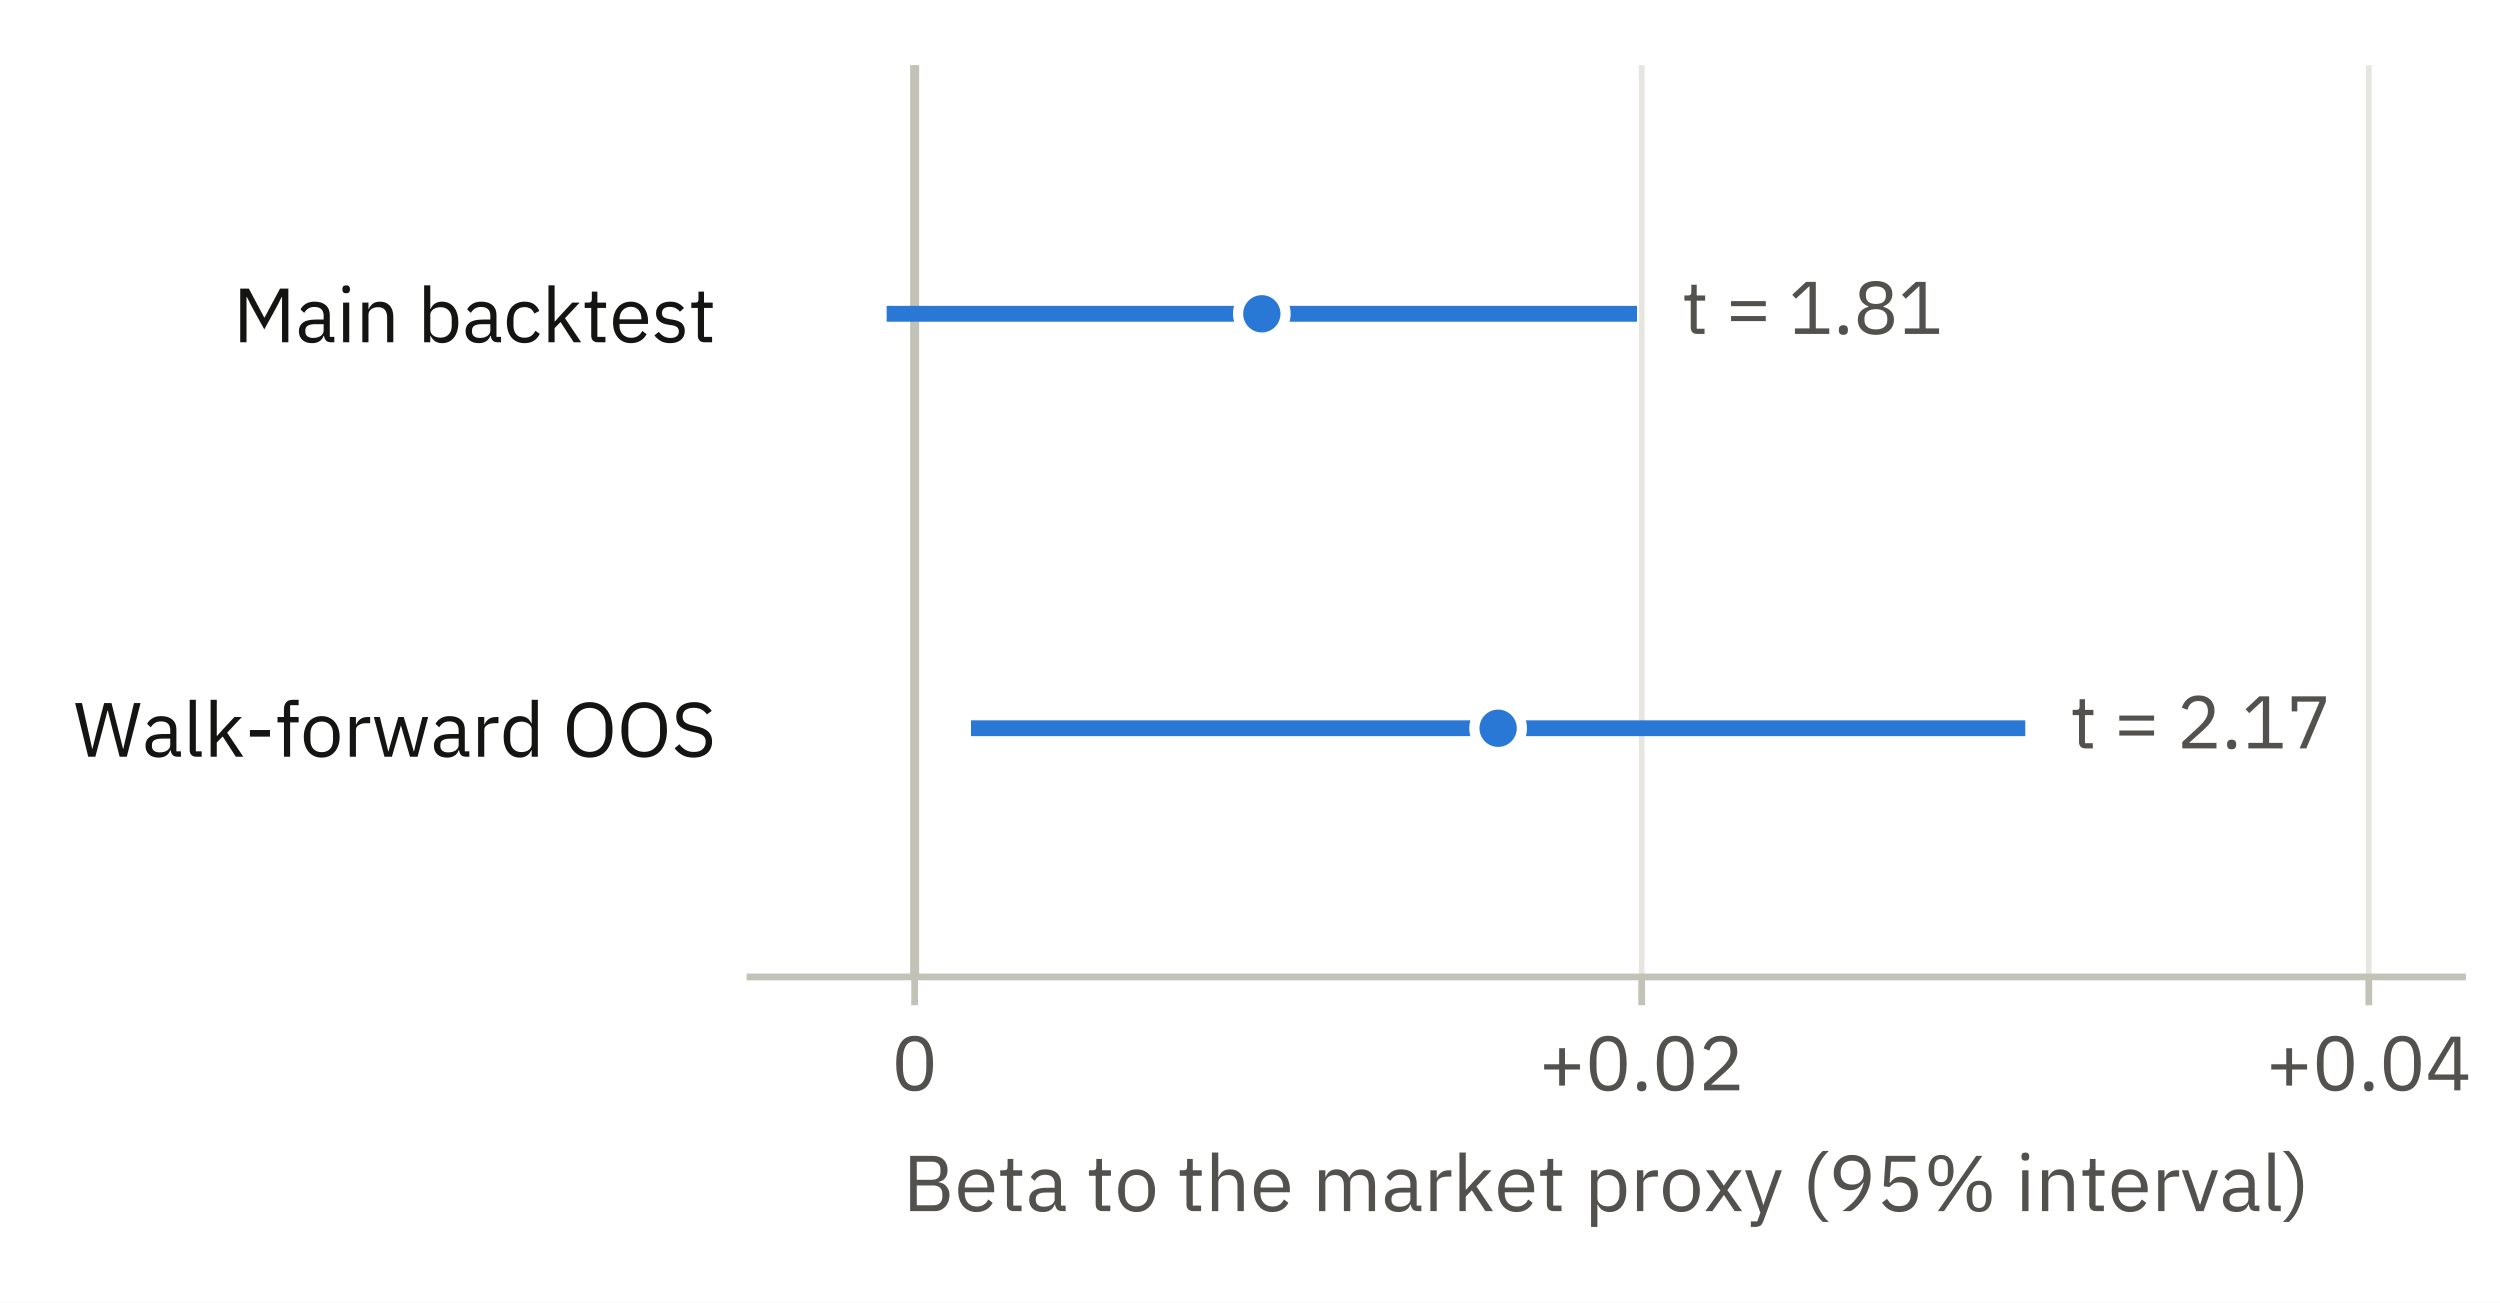
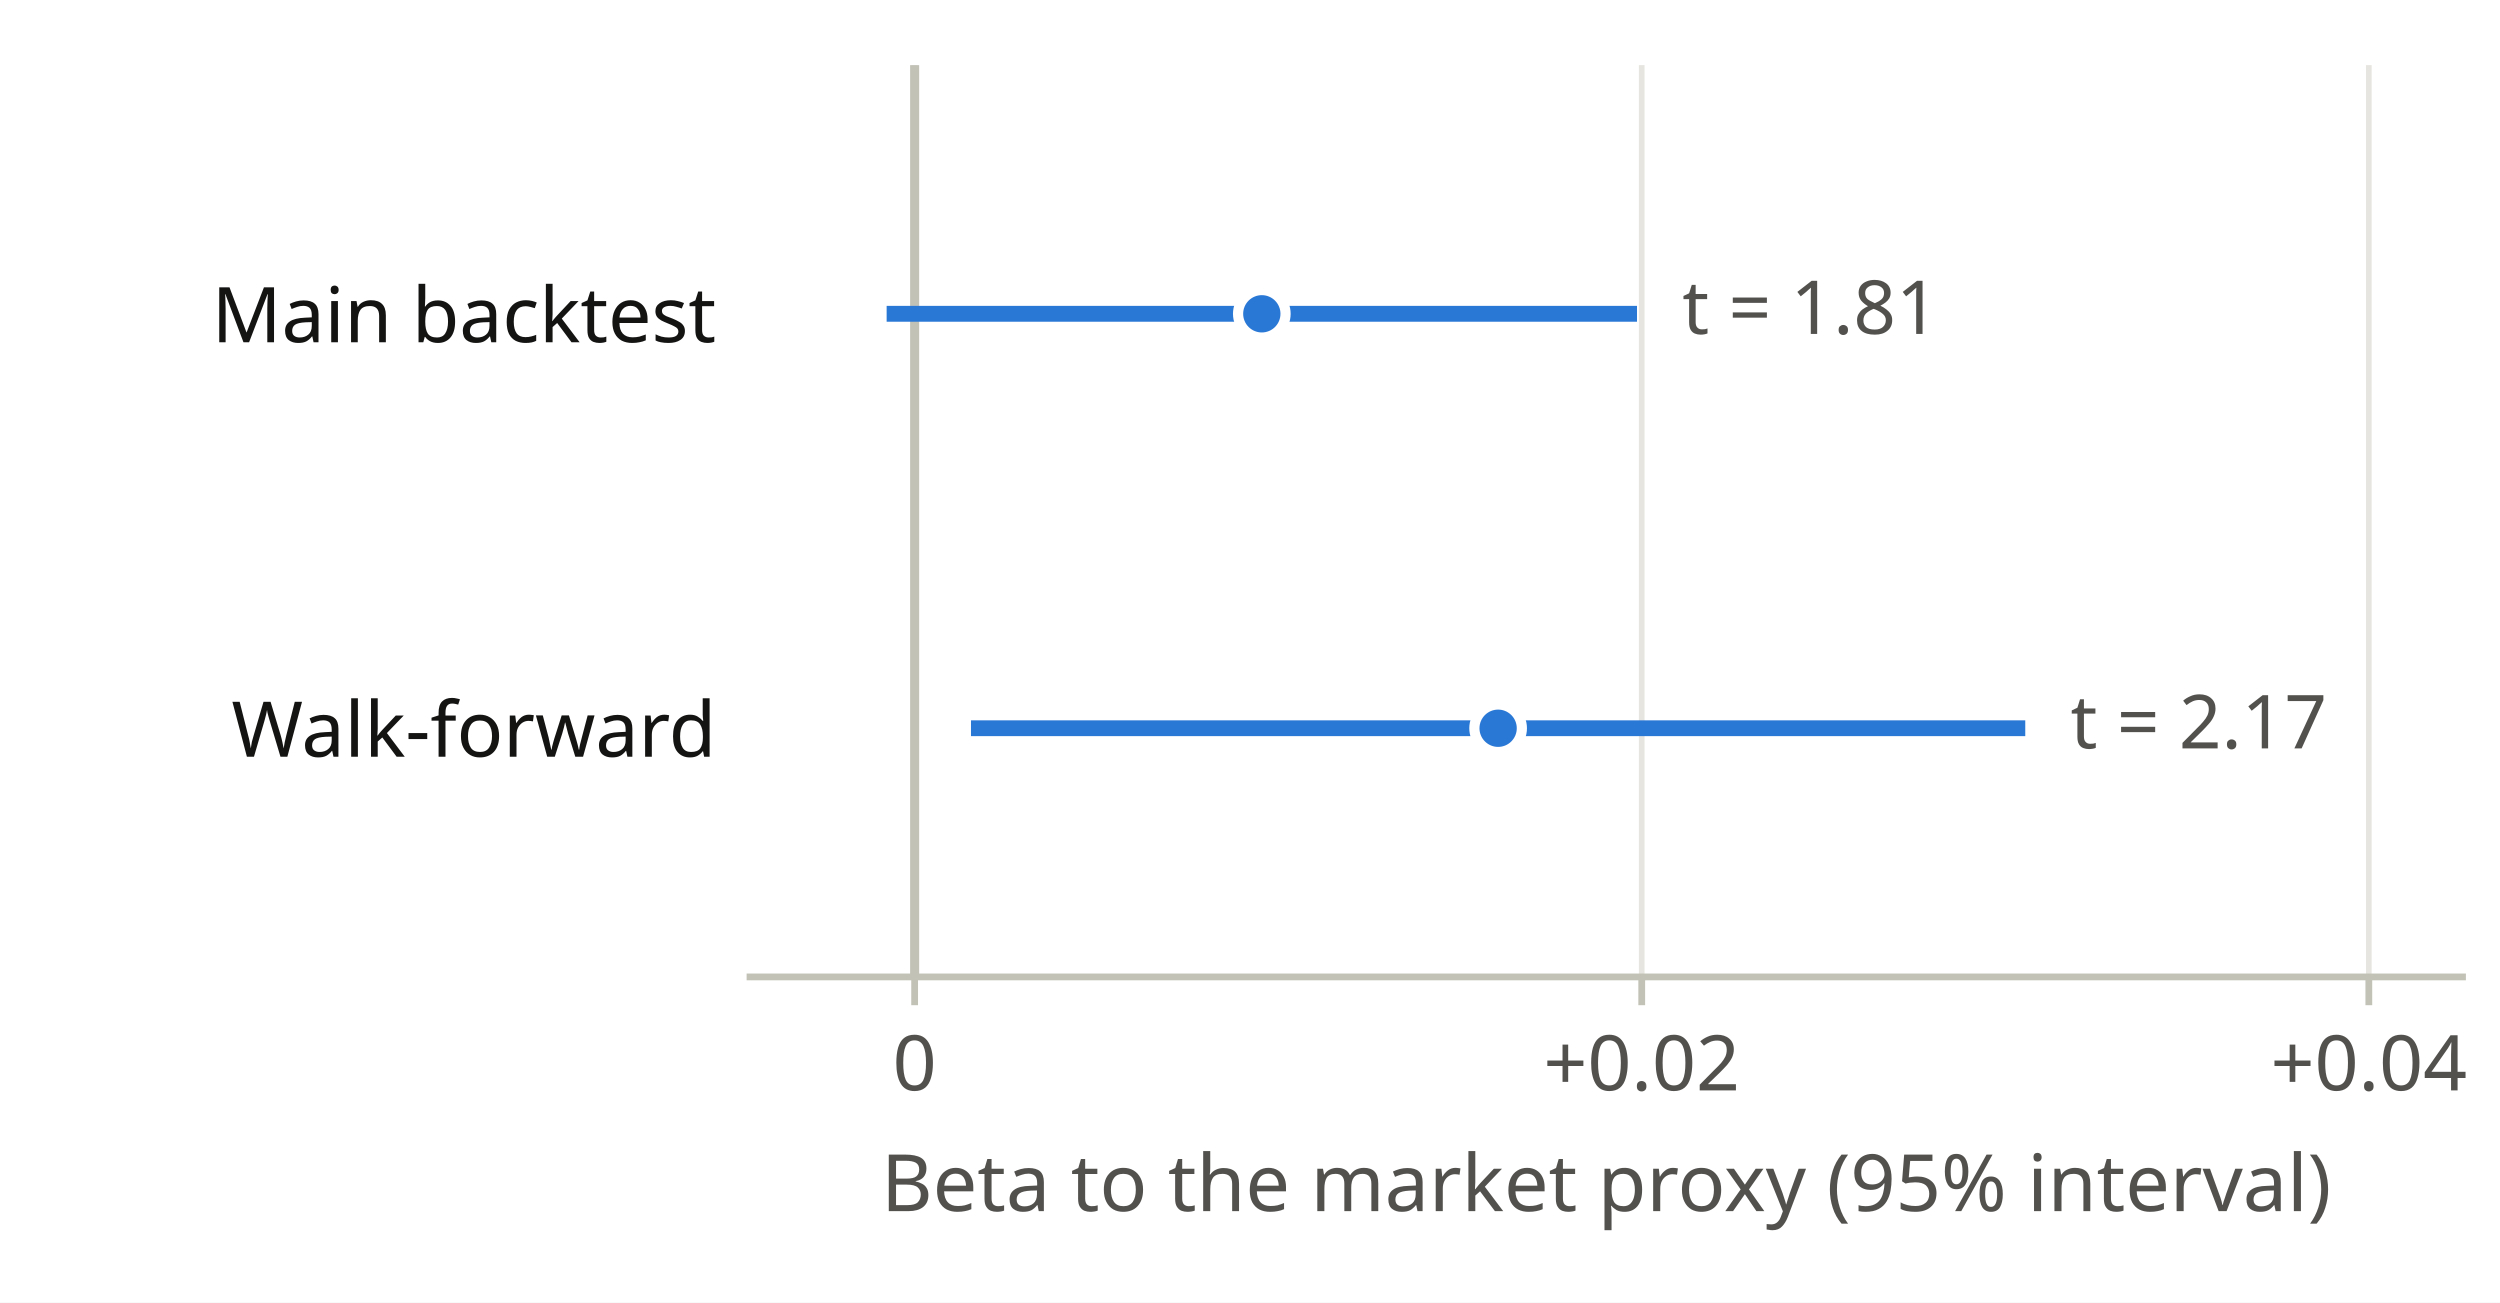
<svg xmlns="http://www.w3.org/2000/svg" xmlns:xlink="http://www.w3.org/1999/xlink" width="221.102pt" height="115.2pt" viewBox="0 0 221.102 115.2" version="1.1">
  <defs>
    <style type="text/css">*{stroke-linejoin: round; stroke-linecap: butt}</style>
  </defs>
  <g id="figure_1">
    <g id="patch_1">
      <path d="M 0 115.2 L 221.102 115.2 L 221.102 0 L 0 0 z " style="fill: #ffffff" />
    </g>
    <g id="axes_1">
      <g id="patch_2">
        <path d="M 66.331 86.4 L 217.786 86.4 L 217.786 5.76 L 66.331 5.76 z " style="fill: #ffffff" />
      </g>
      <g id="matplotlib.axis_1">
        <g id="xtick_1">
          <g id="line2d_1">
            <path d="M 80.891 86.4 L 80.891 5.76 " clip-path="url(#p2a5608bdf0)" style="fill: none; stroke: #e6e5df; stroke-width: 0.5; stroke-linecap: round" />
          </g>
          <g id="line2d_2">
            <defs>
              <path id="m30e6e8c478" d="M 0 0 L 0 2.5 " style="stroke: #c3c2b7; stroke-width: 0.6" />
            </defs>
            <g>
              <use xlink:href="#m30e6e8c478" x="80.891" y="86.4" style="fill: #c3c2b7; stroke: #c3c2b7; stroke-width: 0.6" />
            </g>
          </g>
          <g id="text_1">
-             <g style="fill: #52514e" transform="translate(78.85063 96.432) scale(0.068 -0.068)">
-               <defs>
-                 <path id="IBMPlexSans-30" d="M 1920 -77 Q 1120 -77 752 531 Q 384 1139 384 2234 Q 384 3328 752 3936 Q 1120 4544 1920 4544 Q 2720 4544 3088 3936 Q 3456 3328 3456 2234 Q 3456 1139 3088 531 Q 2720 -77 1920 -77 z M 1920 390 Q 2182 390 2368 499 Q 2554 608 2669 806 Q 2784 1005 2838 1273 Q 2893 1542 2893 1869 L 2893 2598 Q 2893 2925 2838 3193 Q 2784 3462 2669 3660 Q 2554 3859 2368 3968 Q 2182 4077 1920 4077 Q 1658 4077 1472 3968 Q 1286 3859 1171 3660 Q 1056 3462 1001 3193 Q 947 2925 947 2598 L 947 1869 Q 947 1542 1001 1273 Q 1056 1005 1171 806 Q 1286 608 1472 499 Q 1658 390 1920 390 z " transform="scale(0.015625)" />
-               </defs>
-               <use xlink:href="#IBMPlexSans-30" />
-             </g>
+             <text style="font-size: 6.8px; font-family: 'IBM Plex Sans'; text-anchor: middle; fill: #52514e" x="80.891" y="96.432" transform="rotate(-0 80.89063 96.432)">0</text>
          </g>
        </g>
        <g id="xtick_2">
          <g id="line2d_3">
            <path d="M 145.196 86.4 L 145.196 5.76 " clip-path="url(#p2a5608bdf0)" style="fill: none; stroke: #e6e5df; stroke-width: 0.5; stroke-linecap: round" />
          </g>
          <g id="line2d_4">
            <g>
              <use xlink:href="#m30e6e8c478" x="145.196" y="86.4" style="fill: #c3c2b7; stroke: #c3c2b7; stroke-width: 0.6" />
            </g>
          </g>
          <g id="text_2">
-             <g style="fill: #52514e" transform="translate(136.1107 96.432) scale(0.068 -0.068)">
-               <defs>
-                 <path id="IBMPlexSans-2b" d="M 1677 397 L 1677 1734 L 429 1734 L 429 2170 L 1677 2170 L 1677 3507 L 2163 3507 L 2163 2170 L 3411 2170 L 3411 1734 L 2163 1734 L 2163 397 L 1677 397 z " transform="scale(0.015625)" />
-                 <path id="IBMPlexSans-2e" d="M 870 -77 Q 666 -77 573 25 Q 480 128 480 294 L 480 378 Q 480 544 573 646 Q 666 749 870 749 Q 1075 749 1168 646 Q 1261 544 1261 378 L 1261 294 Q 1261 128 1168 25 Q 1075 -77 870 -77 z " transform="scale(0.015625)" />
-                 <path id="IBMPlexSans-32" d="M 3411 0 L 480 0 L 480 550 L 1939 1894 Q 2253 2182 2464 2505 Q 2675 2829 2675 3155 L 2675 3232 Q 2675 3603 2470 3833 Q 2266 4064 1850 4064 Q 1645 4064 1491 4006 Q 1338 3949 1226 3846 Q 1114 3744 1040 3606 Q 966 3469 922 3309 L 442 3494 Q 506 3693 618 3881 Q 730 4070 899 4217 Q 1069 4365 1309 4454 Q 1549 4544 1875 4544 Q 2202 4544 2458 4448 Q 2714 4352 2886 4179 Q 3059 4006 3152 3769 Q 3245 3533 3245 3245 Q 3245 2982 3171 2758 Q 3098 2534 2970 2332 Q 2842 2131 2659 1939 Q 2477 1747 2266 1555 L 1062 474 L 3411 474 L 3411 0 z " transform="scale(0.015625)" />
-               </defs>
-               <use xlink:href="#IBMPlexSans-2b" />
-               <use xlink:href="#IBMPlexSans-30" transform="translate(59.99999 0)" />
-               <use xlink:href="#IBMPlexSans-2e" transform="translate(120 0)" />
-               <use xlink:href="#IBMPlexSans-30" transform="translate(147.2 0)" />
-               <use xlink:href="#IBMPlexSans-32" transform="translate(207.2 0)" />
-             </g>
+             <text style="font-size: 6.8px; font-family: 'IBM Plex Sans'; text-anchor: middle; fill: #52514e" x="145.196" y="96.432" transform="rotate(-0 145.1956 96.432)">+0.02</text>
          </g>
        </g>
        <g id="xtick_3">
          <g id="line2d_5">
            <path d="M 209.501 86.4 L 209.501 5.76 " clip-path="url(#p2a5608bdf0)" style="fill: none; stroke: #e6e5df; stroke-width: 0.5; stroke-linecap: round" />
          </g>
          <g id="line2d_6">
            <g>
              <use xlink:href="#m30e6e8c478" x="209.501" y="86.4" style="fill: #c3c2b7; stroke: #c3c2b7; stroke-width: 0.6" />
            </g>
          </g>
          <g id="text_3">
-             <g style="fill: #52514e" transform="translate(200.4156 96.432) scale(0.068 -0.068)">
-               <defs>
-                 <path id="IBMPlexSans-34" d="M 2400 0 L 2400 877 L 243 877 L 243 1350 L 2112 4467 L 2912 4467 L 2912 1325 L 3558 1325 L 3558 877 L 2912 877 L 2912 0 L 2400 0 z M 749 1325 L 2400 1325 L 2400 4051 L 2368 4051 L 749 1325 z " transform="scale(0.015625)" />
-               </defs>
-               <use xlink:href="#IBMPlexSans-2b" />
-               <use xlink:href="#IBMPlexSans-30" transform="translate(59.99999 0)" />
-               <use xlink:href="#IBMPlexSans-2e" transform="translate(120 0)" />
-               <use xlink:href="#IBMPlexSans-30" transform="translate(147.2 0)" />
-               <use xlink:href="#IBMPlexSans-34" transform="translate(207.2 0)" />
-             </g>
+             <text style="font-size: 6.8px; font-family: 'IBM Plex Sans'; text-anchor: middle; fill: #52514e" x="209.501" y="96.432" transform="rotate(-0 209.5005 96.432)">+0.04</text>
          </g>
        </g>
        <g id="text_4">
-           <g style="fill: #52514e" transform="translate(79.84249 107.112) scale(0.07 -0.07)">
-             <defs>
-               <path id="IBMPlexSans-42" d="M 595 4467 L 2432 4467 Q 2989 4467 3305 4153 Q 3622 3840 3622 3315 Q 3622 3066 3552 2893 Q 3482 2720 3373 2608 Q 3264 2496 3136 2441 Q 3008 2387 2899 2368 L 2899 2330 Q 3021 2323 3171 2265 Q 3322 2208 3456 2083 Q 3590 1958 3683 1763 Q 3776 1568 3776 1293 Q 3776 1018 3689 781 Q 3603 544 3449 371 Q 3296 198 3085 99 Q 2874 0 2624 0 L 595 0 L 595 4467 z M 1133 474 L 2458 474 Q 2803 474 3001 650 Q 3200 826 3200 1165 L 3200 1382 Q 3200 1722 3001 1898 Q 2803 2074 2458 2074 L 1133 2074 L 1133 474 z M 1133 2534 L 2368 2534 Q 2688 2534 2867 2694 Q 3046 2854 3046 3155 L 3046 3373 Q 3046 3674 2867 3834 Q 2688 3994 2368 3994 L 1133 3994 L 1133 2534 z " transform="scale(0.015625)" />
-               <path id="IBMPlexSans-65" d="M 1786 -77 Q 1446 -77 1174 44 Q 902 166 707 393 Q 512 621 406 937 Q 301 1254 301 1651 Q 301 2042 406 2362 Q 512 2682 707 2909 Q 902 3136 1174 3257 Q 1446 3379 1786 3379 Q 2118 3379 2380 3257 Q 2643 3136 2828 2921 Q 3014 2707 3113 2412 Q 3213 2118 3213 1766 L 3213 1523 L 838 1523 L 838 1370 Q 838 1158 905 976 Q 973 794 1097 659 Q 1222 525 1404 448 Q 1587 371 1818 371 Q 2131 371 2364 518 Q 2598 666 2726 941 L 3091 678 Q 2931 339 2592 131 Q 2253 -77 1786 -77 z M 1786 2950 Q 1574 2950 1401 2876 Q 1229 2803 1104 2668 Q 979 2534 908 2352 Q 838 2170 838 1952 L 838 1907 L 2662 1907 L 2662 1978 Q 2662 2419 2422 2684 Q 2182 2950 1786 2950 z " transform="scale(0.015625)" />
-               <path id="IBMPlexSans-74" d="M 1274 0 Q 1005 0 867 150 Q 730 301 730 544 L 730 2854 L 186 2854 L 186 3302 L 493 3302 Q 659 3302 720 3369 Q 781 3437 781 3603 L 781 4218 L 1242 4218 L 1242 3302 L 1965 3302 L 1965 2854 L 1242 2854 L 1242 448 L 1914 448 L 1914 0 L 1274 0 z " transform="scale(0.015625)" />
-               <path id="IBMPlexSans-61" d="M 2944 0 Q 2656 0 2531 153 Q 2406 307 2374 538 L 2342 538 Q 2234 230 1984 76 Q 1734 -77 1389 -77 Q 864 -77 573 192 Q 282 461 282 922 Q 282 1389 624 1638 Q 966 1888 1690 1888 L 2342 1888 L 2342 2214 Q 2342 2566 2150 2752 Q 1958 2938 1562 2938 Q 1261 2938 1059 2803 Q 858 2669 723 2445 L 416 2733 Q 550 3002 844 3190 Q 1139 3379 1587 3379 Q 2189 3379 2521 3084 Q 2854 2790 2854 2266 L 2854 448 L 3232 448 L 3232 0 L 2944 0 z M 1472 358 Q 1664 358 1824 403 Q 1984 448 2099 531 Q 2214 614 2278 723 Q 2342 832 2342 960 L 2342 1504 L 1664 1504 Q 1222 1504 1020 1376 Q 819 1248 819 1005 L 819 870 Q 819 627 995 492 Q 1171 358 1472 358 z " transform="scale(0.015625)" />
-               <path id="IBMPlexSans-20" transform="scale(0.015625)" />
-               <path id="IBMPlexSans-6f" d="M 1792 -77 Q 1459 -77 1184 44 Q 909 166 713 393 Q 518 621 409 937 Q 301 1254 301 1651 Q 301 2042 409 2362 Q 518 2682 713 2909 Q 909 3136 1184 3257 Q 1459 3379 1792 3379 Q 2125 3379 2397 3257 Q 2669 3136 2867 2909 Q 3066 2682 3174 2362 Q 3283 2042 3283 1651 Q 3283 1254 3174 937 Q 3066 621 2867 393 Q 2669 166 2397 44 Q 2125 -77 1792 -77 z M 1792 378 Q 2208 378 2470 634 Q 2733 890 2733 1414 L 2733 1888 Q 2733 2413 2470 2669 Q 2208 2925 1792 2925 Q 1376 2925 1113 2669 Q 851 2413 851 1888 L 851 1414 Q 851 890 1113 634 Q 1376 378 1792 378 z " transform="scale(0.015625)" />
-               <path id="IBMPlexSans-68" d="M 544 4736 L 1056 4736 L 1056 2765 L 1082 2765 Q 1203 3046 1424 3212 Q 1645 3379 2016 3379 Q 2528 3379 2825 3049 Q 3123 2720 3123 2118 L 3123 0 L 2611 0 L 2611 2029 Q 2611 2918 1862 2918 Q 1709 2918 1565 2880 Q 1421 2842 1305 2765 Q 1190 2688 1123 2569 Q 1056 2451 1056 2291 L 1056 0 L 544 0 L 544 4736 z " transform="scale(0.015625)" />
-               <path id="IBMPlexSans-6d" d="M 544 0 L 544 3302 L 1056 3302 L 1056 2765 L 1082 2765 Q 1139 2893 1212 3005 Q 1286 3117 1392 3200 Q 1498 3283 1638 3331 Q 1779 3379 1971 3379 Q 2298 3379 2573 3222 Q 2848 3066 2982 2707 L 2995 2707 Q 3085 2976 3331 3177 Q 3578 3379 4000 3379 Q 4506 3379 4790 3049 Q 5075 2720 5075 2118 L 5075 0 L 4563 0 L 4563 2029 Q 4563 2470 4390 2694 Q 4218 2918 3840 2918 Q 3686 2918 3548 2880 Q 3411 2842 3302 2765 Q 3194 2688 3130 2569 Q 3066 2451 3066 2291 L 3066 0 L 2554 0 L 2554 2029 Q 2554 2470 2381 2694 Q 2208 2918 1843 2918 Q 1690 2918 1549 2880 Q 1408 2842 1299 2765 Q 1190 2688 1123 2569 Q 1056 2451 1056 2291 L 1056 0 L 544 0 z " transform="scale(0.015625)" />
-               <path id="IBMPlexSans-72" d="M 544 0 L 544 3302 L 1056 3302 L 1056 2694 L 1088 2694 Q 1178 2931 1408 3116 Q 1638 3302 2042 3302 L 2240 3302 L 2240 2790 L 1939 2790 Q 1523 2790 1289 2633 Q 1056 2477 1056 2240 L 1056 0 L 544 0 z " transform="scale(0.015625)" />
-               <path id="IBMPlexSans-6b" d="M 544 4736 L 1056 4736 L 1056 1734 L 1082 1734 L 1587 2298 L 2522 3302 L 3142 3302 L 1920 1997 L 3264 0 L 2643 0 L 1549 1683 L 1056 1178 L 1056 0 L 544 0 L 544 4736 z " transform="scale(0.015625)" />
-               <path id="IBMPlexSans-70" d="M 544 3302 L 1056 3302 L 1056 2765 L 1082 2765 Q 1210 3078 1456 3228 Q 1702 3379 2048 3379 Q 2355 3379 2604 3257 Q 2854 3136 3030 2912 Q 3206 2688 3299 2368 Q 3392 2048 3392 1651 Q 3392 1254 3299 934 Q 3206 614 3030 390 Q 2854 166 2604 44 Q 2355 -77 2048 -77 Q 1376 -77 1082 538 L 1056 538 L 1056 -1280 L 544 -1280 L 544 3302 z M 1907 384 Q 2342 384 2592 656 Q 2842 928 2842 1370 L 2842 1933 Q 2842 2374 2592 2646 Q 2342 2918 1907 2918 Q 1734 2918 1577 2870 Q 1421 2822 1305 2739 Q 1190 2656 1123 2537 Q 1056 2419 1056 2285 L 1056 1056 Q 1056 896 1123 771 Q 1190 646 1305 560 Q 1421 474 1577 429 Q 1734 384 1907 384 z " transform="scale(0.015625)" />
-               <path id="IBMPlexSans-78" d="M 134 0 L 1357 1664 L 186 3302 L 787 3302 L 1626 2074 L 1645 2074 L 2515 3302 L 3085 3302 L 1920 1702 L 3110 0 L 2509 0 L 1651 1293 L 1632 1293 L 704 0 L 134 0 z " transform="scale(0.015625)" />
-               <path id="IBMPlexSans-79" d="M 2579 3302 L 3085 3302 L 1606 -768 Q 1549 -915 1491 -1014 Q 1434 -1114 1350 -1171 Q 1267 -1229 1142 -1254 Q 1018 -1280 838 -1280 L 576 -1280 L 576 -832 L 1094 -832 L 1344 -128 L 109 3302 L 621 3302 L 1414 1056 L 1568 518 L 1600 518 L 1779 1056 L 2579 3302 z " transform="scale(0.015625)" />
-               <path id="IBMPlexSans-28" d="M 531 1997 Q 531 2458 620 2886 Q 710 3315 867 3683 Q 1024 4051 1235 4352 Q 1446 4653 1690 4864 L 2176 4864 Q 1907 4621 1692 4313 Q 1478 4006 1328 3660 Q 1178 3315 1094 2956 Q 1011 2598 1011 2266 L 1011 1715 Q 1011 1376 1094 1017 Q 1178 659 1331 313 Q 1485 -32 1699 -339 Q 1914 -646 2176 -877 L 1690 -877 Q 1453 -678 1241 -377 Q 1030 -77 873 294 Q 717 666 624 1098 Q 531 1530 531 1997 z " transform="scale(0.015625)" />
-               <path id="IBMPlexSans-39" d="M 3411 2829 Q 3411 2330 3264 1891 Q 3117 1453 2883 1091 Q 2650 730 2368 451 Q 2086 173 1818 0 L 1126 0 Q 1485 262 1766 512 Q 2048 762 2259 1034 Q 2470 1306 2617 1616 Q 2765 1926 2854 2317 L 2822 2330 Q 2662 2054 2409 1872 Q 2157 1690 1747 1690 Q 1459 1690 1216 1786 Q 973 1882 800 2061 Q 627 2240 528 2493 Q 429 2746 429 3066 Q 429 3392 534 3664 Q 640 3936 835 4131 Q 1030 4326 1302 4435 Q 1574 4544 1914 4544 Q 2259 4544 2537 4425 Q 2816 4307 3011 4086 Q 3206 3866 3308 3546 Q 3411 3226 3411 2829 z M 1920 2144 Q 2362 2144 2608 2387 Q 2854 2630 2854 3085 L 2854 3136 Q 2854 3590 2608 3833 Q 2362 4077 1920 4077 Q 1478 4077 1232 3833 Q 986 3590 986 3136 L 986 3085 Q 986 2630 1232 2387 Q 1478 2144 1920 2144 z " transform="scale(0.015625)" />
-               <path id="IBMPlexSans-35" d="M 3187 3994 L 1229 3994 L 1101 2291 L 1146 2291 Q 1306 2515 1507 2649 Q 1709 2784 2061 2784 Q 2349 2784 2592 2688 Q 2835 2592 3014 2416 Q 3194 2240 3293 1984 Q 3392 1728 3392 1402 Q 3392 1075 3289 803 Q 3187 531 2992 336 Q 2797 141 2518 32 Q 2240 -77 1888 -77 Q 1606 -77 1392 -13 Q 1178 51 1011 160 Q 845 269 720 403 Q 595 538 493 685 L 896 992 Q 979 858 1072 749 Q 1165 640 1277 563 Q 1389 486 1536 444 Q 1683 403 1888 403 Q 2349 403 2585 646 Q 2822 890 2822 1331 L 2822 1395 Q 2822 1837 2585 2080 Q 2349 2323 1888 2323 Q 1581 2323 1405 2211 Q 1229 2099 1088 1946 L 634 2010 L 794 4467 L 3187 4467 L 3187 3994 z " transform="scale(0.015625)" />
-               <path id="IBMPlexSans-25" d="M 1171 0 L 4269 4467 L 4762 4467 L 1664 0 L 1171 0 z M 1427 2010 Q 941 2010 678 2333 Q 416 2656 416 3277 Q 416 3898 678 4221 Q 941 4544 1427 4544 Q 1914 4544 2176 4221 Q 2438 3898 2438 3277 Q 2438 2656 2176 2333 Q 1914 2010 1427 2010 z M 1427 2342 Q 1978 2342 1978 3085 L 1978 3469 Q 1978 4211 1427 4211 Q 877 4211 877 3469 L 877 3085 Q 877 2342 1427 2342 z M 4506 -77 Q 4019 -77 3756 246 Q 3494 570 3494 1190 Q 3494 1811 3756 2134 Q 4019 2458 4506 2458 Q 4992 2458 5254 2134 Q 5517 1811 5517 1190 Q 5517 570 5254 246 Q 4992 -77 4506 -77 z M 4506 256 Q 5056 256 5056 998 L 5056 1382 Q 5056 2125 4506 2125 Q 3955 2125 3955 1382 L 3955 998 Q 3955 256 4506 256 z " transform="scale(0.015625)" />
-               <path id="IBMPlexSans-69" d="M 800 4077 Q 634 4077 560 4157 Q 486 4237 486 4365 L 486 4448 Q 486 4576 560 4656 Q 634 4736 800 4736 Q 966 4736 1040 4656 Q 1114 4576 1114 4448 L 1114 4365 Q 1114 4237 1040 4157 Q 966 4077 800 4077 z M 544 3302 L 1056 3302 L 1056 0 L 544 0 L 544 3302 z " transform="scale(0.015625)" />
-               <path id="IBMPlexSans-6e" d="M 544 0 L 544 3302 L 1056 3302 L 1056 2765 L 1082 2765 Q 1203 3046 1424 3212 Q 1645 3379 2016 3379 Q 2528 3379 2825 3049 Q 3123 2720 3123 2118 L 3123 0 L 2611 0 L 2611 2029 Q 2611 2918 1862 2918 Q 1709 2918 1565 2880 Q 1421 2842 1305 2765 Q 1190 2688 1123 2569 Q 1056 2451 1056 2291 L 1056 0 L 544 0 z " transform="scale(0.015625)" />
-               <path id="IBMPlexSans-76" d="M 1274 0 L 115 3302 L 627 3302 L 1203 1664 L 1562 538 L 1594 538 L 1952 1664 L 2541 3302 L 3034 3302 L 1869 0 L 1274 0 z " transform="scale(0.015625)" />
-               <path id="IBMPlexSans-6c" d="M 1088 0 Q 819 0 681 150 Q 544 301 544 531 L 544 4736 L 1056 4736 L 1056 448 L 1542 448 L 1542 0 L 1088 0 z " transform="scale(0.015625)" />
-               <path id="IBMPlexSans-29" d="M 1613 1997 Q 1613 1530 1520 1098 Q 1427 666 1270 294 Q 1114 -77 902 -377 Q 691 -678 454 -877 L -32 -877 Q 230 -646 444 -339 Q 659 -32 812 313 Q 966 659 1049 1017 Q 1133 1376 1133 1715 L 1133 2266 Q 1133 2598 1049 2956 Q 966 3315 816 3660 Q 666 4006 451 4313 Q 237 4621 -32 4864 L 454 4864 Q 698 4653 909 4352 Q 1120 4051 1277 3683 Q 1434 3315 1523 2886 Q 1613 2458 1613 1997 z " transform="scale(0.015625)" />
-             </defs>
-             <use xlink:href="#IBMPlexSans-42" />
-             <use xlink:href="#IBMPlexSans-65" transform="translate(65.29999 0)" />
-             <use xlink:href="#IBMPlexSans-74" transform="translate(120.2 0)" />
-             <use xlink:href="#IBMPlexSans-61" transform="translate(155.3 0)" />
-             <use xlink:href="#IBMPlexSans-20" transform="translate(208.7 0)" />
-             <use xlink:href="#IBMPlexSans-74" transform="translate(232.3 0)" />
-             <use xlink:href="#IBMPlexSans-6f" transform="translate(267.3999 0)" />
-             <use xlink:href="#IBMPlexSans-20" transform="translate(323.3999 0)" />
-             <use xlink:href="#IBMPlexSans-74" transform="translate(346.9999 0)" />
-             <use xlink:href="#IBMPlexSans-68" transform="translate(382.0999 0)" />
-             <use xlink:href="#IBMPlexSans-65" transform="translate(438.8999 0)" />
-             <use xlink:href="#IBMPlexSans-20" transform="translate(493.7999 0)" />
-             <use xlink:href="#IBMPlexSans-6d" transform="translate(517.3999 0)" />
-             <use xlink:href="#IBMPlexSans-61" transform="translate(604.6999 0)" />
-             <use xlink:href="#IBMPlexSans-72" transform="translate(658.0999 0)" />
-             <use xlink:href="#IBMPlexSans-6b" transform="translate(694.7999 0)" />
-             <use xlink:href="#IBMPlexSans-65" transform="translate(747.4999 0)" />
-             <use xlink:href="#IBMPlexSans-74" transform="translate(802.3999 0)" />
-             <use xlink:href="#IBMPlexSans-20" transform="translate(837.4998 0)" />
-             <use xlink:href="#IBMPlexSans-70" transform="translate(861.0998 0)" />
-             <use xlink:href="#IBMPlexSans-72" transform="translate(919.0998 0)" />
-             <use xlink:href="#IBMPlexSans-6f" transform="translate(955.7998 0)" />
-             <use xlink:href="#IBMPlexSans-78" transform="translate(1011.8 0)" />
-             <use xlink:href="#IBMPlexSans-79" transform="translate(1062.5 0)" />
-             <use xlink:href="#IBMPlexSans-20" transform="translate(1112.4 0)" />
-             <use xlink:href="#IBMPlexSans-28" transform="translate(1136 0)" />
-             <use xlink:href="#IBMPlexSans-39" transform="translate(1169.5 0)" />
-             <use xlink:href="#IBMPlexSans-35" transform="translate(1229.5 0)" />
-             <use xlink:href="#IBMPlexSans-25" transform="translate(1289.5 0)" />
-             <use xlink:href="#IBMPlexSans-20" transform="translate(1382.2 0)" />
-             <use xlink:href="#IBMPlexSans-69" transform="translate(1405.8 0)" />
-             <use xlink:href="#IBMPlexSans-6e" transform="translate(1430.8 0)" />
-             <use xlink:href="#IBMPlexSans-74" transform="translate(1487.6 0)" />
-             <use xlink:href="#IBMPlexSans-65" transform="translate(1522.7 0)" />
-             <use xlink:href="#IBMPlexSans-72" transform="translate(1577.6 0)" />
-             <use xlink:href="#IBMPlexSans-76" transform="translate(1614.3 0)" />
-             <use xlink:href="#IBMPlexSans-61" transform="translate(1663.5 0)" />
-             <use xlink:href="#IBMPlexSans-6c" transform="translate(1716.9 0)" />
-             <use xlink:href="#IBMPlexSans-29" transform="translate(1744.1 0)" />
-           </g>
+           <text style="font-size: 7px; font-family: 'IBM Plex Sans'; text-anchor: middle; fill: #52514e" x="142.058" y="107.112" transform="rotate(-0 142.0583 107.112)">Beta to the market proxy (95% interval)</text>
        </g>
      </g>
      <g id="matplotlib.axis_2">
        <g id="ytick_1">
          <g id="line2d_7" />
          <g id="text_5">
-             <g style="fill: #141413" transform="translate(20.6129 30.26873) scale(0.068 -0.068)">
-               <defs>
-                 <path id="IBMPlexSans-4d" d="M 4077 3763 L 4045 3763 L 3667 3014 L 2598 1069 L 1530 3014 L 1152 3763 L 1120 3763 L 1120 0 L 595 0 L 595 4467 L 1312 4467 L 2592 2061 L 2624 2061 L 3910 4467 L 4602 4467 L 4602 0 L 4077 0 L 4077 3763 z " transform="scale(0.015625)" />
-                 <path id="IBMPlexSans-62" d="M 544 4736 L 1056 4736 L 1056 2765 L 1082 2765 Q 1210 3078 1456 3228 Q 1702 3379 2048 3379 Q 2355 3379 2604 3257 Q 2854 3136 3030 2912 Q 3206 2688 3299 2368 Q 3392 2048 3392 1651 Q 3392 1254 3299 934 Q 3206 614 3030 390 Q 2854 166 2604 44 Q 2355 -77 2048 -77 Q 1376 -77 1082 538 L 1056 538 L 1056 0 L 544 0 L 544 4736 z M 1907 384 Q 2342 384 2592 656 Q 2842 928 2842 1370 L 2842 1933 Q 2842 2374 2592 2646 Q 2342 2918 1907 2918 Q 1734 2918 1577 2870 Q 1421 2822 1305 2739 Q 1190 2656 1123 2537 Q 1056 2419 1056 2285 L 1056 1056 Q 1056 896 1123 771 Q 1190 646 1305 560 Q 1421 474 1577 429 Q 1734 384 1907 384 z " transform="scale(0.015625)" />
-                 <path id="IBMPlexSans-63" d="M 1773 -77 Q 1427 -77 1152 44 Q 877 166 688 390 Q 499 614 400 934 Q 301 1254 301 1651 Q 301 2048 400 2368 Q 499 2688 688 2912 Q 877 3136 1152 3257 Q 1427 3379 1773 3379 Q 2266 3379 2563 3164 Q 2861 2950 3008 2605 L 2579 2387 Q 2490 2643 2285 2784 Q 2080 2925 1773 2925 Q 1542 2925 1369 2851 Q 1197 2778 1081 2646 Q 966 2515 908 2332 Q 851 2150 851 1933 L 851 1370 Q 851 934 1084 656 Q 1318 378 1773 378 Q 2394 378 2669 954 L 3040 704 Q 2880 346 2563 134 Q 2246 -77 1773 -77 z " transform="scale(0.015625)" />
-                 <path id="IBMPlexSans-73" d="M 1536 -77 Q 1075 -77 764 99 Q 454 275 230 570 L 595 864 Q 787 621 1024 489 Q 1261 358 1574 358 Q 1901 358 2083 499 Q 2266 640 2266 896 Q 2266 1088 2141 1225 Q 2016 1363 1690 1414 L 1427 1453 Q 1197 1485 1005 1552 Q 813 1619 669 1731 Q 525 1843 445 2009 Q 365 2176 365 2406 Q 365 2650 454 2832 Q 544 3014 701 3136 Q 858 3258 1075 3318 Q 1293 3379 1542 3379 Q 1946 3379 2218 3238 Q 2490 3098 2694 2848 L 2355 2541 Q 2246 2694 2035 2819 Q 1824 2944 1504 2944 Q 1184 2944 1021 2806 Q 858 2669 858 2432 Q 858 2189 1021 2080 Q 1184 1971 1491 1920 L 1747 1882 Q 2298 1798 2528 1564 Q 2758 1331 2758 954 Q 2758 474 2432 198 Q 2106 -77 1536 -77 z " transform="scale(0.015625)" />
-               </defs>
-               <use xlink:href="#IBMPlexSans-4d" />
-               <use xlink:href="#IBMPlexSans-61" transform="translate(81.19998 0)" />
-               <use xlink:href="#IBMPlexSans-69" transform="translate(134.6 0)" />
-               <use xlink:href="#IBMPlexSans-6e" transform="translate(159.6 0)" />
-               <use xlink:href="#IBMPlexSans-20" transform="translate(216.3999 0)" />
-               <use xlink:href="#IBMPlexSans-62" transform="translate(239.9999 0)" />
-               <use xlink:href="#IBMPlexSans-61" transform="translate(297.9999 0)" />
-               <use xlink:href="#IBMPlexSans-63" transform="translate(351.3999 0)" />
-               <use xlink:href="#IBMPlexSans-6b" transform="translate(401.6999 0)" />
-               <use xlink:href="#IBMPlexSans-74" transform="translate(454.3999 0)" />
-               <use xlink:href="#IBMPlexSans-65" transform="translate(489.4999 0)" />
-               <use xlink:href="#IBMPlexSans-73" transform="translate(544.3999 0)" />
-               <use xlink:href="#IBMPlexSans-74" transform="translate(593.0999 0)" />
-             </g>
+             <text style="font-size: 6.8px; font-family: 'IBM Plex Sans'; text-anchor: end; fill: #141413" x="63.331" y="30.269" transform="rotate(-0 63.33071 30.26873)">Main backtest</text>
          </g>
        </g>
        <g id="ytick_2">
          <g id="line2d_8" />
          <g id="text_6">
-             <g style="fill: #141413" transform="translate(6.509271 66.92327) scale(0.068 -0.068)">
-               <defs>
-                 <path id="IBMPlexSans-57" d="M 1216 0 L 128 4467 L 698 4467 L 1178 2317 L 1549 646 L 1562 646 L 1978 2317 L 2541 4467 L 3155 4467 L 3699 2317 L 4115 653 L 4134 653 L 4518 2317 L 5024 4467 L 5574 4467 L 4429 0 L 3834 0 L 3251 2227 L 2842 3866 L 2829 3866 L 2406 2227 L 1811 0 L 1216 0 z " transform="scale(0.015625)" />
-                 <path id="IBMPlexSans-2d" d="M 442 1670 L 442 2221 L 2112 2221 L 2112 1670 L 442 1670 z " transform="scale(0.015625)" />
-                 <path id="IBMPlexSans-66" d="M 723 2854 L 186 2854 L 186 3302 L 723 3302 L 723 3968 Q 723 4314 902 4525 Q 1082 4736 1446 4736 L 1946 4736 L 1946 4288 L 1235 4288 L 1235 3302 L 1946 3302 L 1946 2854 L 1235 2854 L 1235 0 L 723 0 L 723 2854 z " transform="scale(0.015625)" />
-                 <path id="IBMPlexSans-77" d="M 198 3302 L 698 3302 L 1050 1875 L 1402 429 L 1414 429 L 1818 1875 L 2234 3302 L 2688 3302 L 3117 1875 L 3526 429 L 3539 429 L 3878 1875 L 4237 3302 L 4717 3302 L 3840 0 L 3206 0 L 2746 1587 L 2458 2592 L 2445 2592 L 2163 1587 L 1702 0 L 1082 0 L 198 3302 z " transform="scale(0.015625)" />
-                 <path id="IBMPlexSans-64" d="M 2656 538 L 2630 538 Q 2330 -77 1664 -77 Q 1357 -77 1107 44 Q 858 166 682 390 Q 506 614 413 934 Q 320 1254 320 1651 Q 320 2048 413 2368 Q 506 2688 682 2912 Q 858 3136 1107 3257 Q 1357 3379 1664 3379 Q 2010 3379 2256 3228 Q 2502 3078 2630 2765 L 2656 2765 L 2656 4736 L 3168 4736 L 3168 0 L 2656 0 L 2656 538 z M 1805 384 Q 1978 384 2134 429 Q 2291 474 2406 560 Q 2522 646 2589 771 Q 2656 896 2656 1056 L 2656 2285 Q 2656 2419 2589 2537 Q 2522 2656 2406 2739 Q 2291 2822 2134 2870 Q 1978 2918 1805 2918 Q 1370 2918 1120 2646 Q 870 2374 870 1933 L 870 1370 Q 870 928 1120 656 Q 1370 384 1805 384 z " transform="scale(0.015625)" />
-                 <path id="IBMPlexSans-4f" d="M 2266 -77 Q 1830 -77 1481 73 Q 1133 224 886 515 Q 640 806 505 1238 Q 371 1670 371 2234 Q 371 2797 505 3225 Q 640 3654 886 3948 Q 1133 4243 1481 4393 Q 1830 4544 2266 4544 Q 2694 4544 3046 4393 Q 3398 4243 3644 3948 Q 3891 3654 4025 3225 Q 4160 2797 4160 2234 Q 4160 1670 4025 1238 Q 3891 806 3644 515 Q 3398 224 3046 73 Q 2694 -77 2266 -77 z M 2266 403 Q 2554 403 2797 505 Q 3040 608 3216 800 Q 3392 992 3488 1261 Q 3584 1530 3584 1862 L 3584 2605 Q 3584 2938 3488 3206 Q 3392 3475 3216 3667 Q 3040 3859 2797 3961 Q 2554 4064 2266 4064 Q 1978 4064 1734 3961 Q 1491 3859 1315 3667 Q 1139 3475 1043 3206 Q 947 2938 947 2605 L 947 1862 Q 947 1530 1043 1261 Q 1139 992 1315 800 Q 1491 608 1734 505 Q 1978 403 2266 403 z " transform="scale(0.015625)" />
-                 <path id="IBMPlexSans-53" d="M 1850 -77 Q 1306 -77 922 131 Q 538 339 269 704 L 666 1037 Q 902 723 1190 560 Q 1478 397 1869 397 Q 2349 397 2601 627 Q 2854 858 2854 1242 Q 2854 1562 2662 1734 Q 2470 1907 2029 2010 L 1664 2093 Q 1050 2234 726 2518 Q 403 2803 403 3322 Q 403 3616 512 3846 Q 621 4077 816 4230 Q 1011 4384 1283 4464 Q 1555 4544 1882 4544 Q 2387 4544 2748 4358 Q 3110 4173 3360 3814 L 2957 3520 Q 2771 3776 2508 3923 Q 2246 4070 1856 4070 Q 1427 4070 1180 3888 Q 934 3706 934 3341 Q 934 3021 1142 2857 Q 1350 2694 1773 2598 L 2138 2515 Q 2797 2368 3091 2067 Q 3386 1766 3386 1267 Q 3386 960 3280 710 Q 3174 461 2976 288 Q 2778 115 2493 19 Q 2208 -77 1850 -77 z " transform="scale(0.015625)" />
-               </defs>
-               <use xlink:href="#IBMPlexSans-57" />
-               <use xlink:href="#IBMPlexSans-61" transform="translate(89.09999 0)" />
-               <use xlink:href="#IBMPlexSans-6c" transform="translate(142.5 0)" />
-               <use xlink:href="#IBMPlexSans-6b" transform="translate(169.7 0)" />
-               <use xlink:href="#IBMPlexSans-2d" transform="translate(222.4 0)" />
-               <use xlink:href="#IBMPlexSans-66" transform="translate(262.3 0)" />
-               <use xlink:href="#IBMPlexSans-6f" transform="translate(294.7 0)" />
-               <use xlink:href="#IBMPlexSans-72" transform="translate(350.7 0)" />
-               <use xlink:href="#IBMPlexSans-77" transform="translate(387.3999 0)" />
-               <use xlink:href="#IBMPlexSans-61" transform="translate(464.1999 0)" />
-               <use xlink:href="#IBMPlexSans-72" transform="translate(517.5999 0)" />
-               <use xlink:href="#IBMPlexSans-64" transform="translate(554.2999 0)" />
-               <use xlink:href="#IBMPlexSans-20" transform="translate(612.2999 0)" />
-               <use xlink:href="#IBMPlexSans-4f" transform="translate(635.8999 0)" />
-               <use xlink:href="#IBMPlexSans-4f" transform="translate(706.6999 0)" />
-               <use xlink:href="#IBMPlexSans-53" transform="translate(777.4999 0)" />
-             </g>
+             <text style="font-size: 6.8px; font-family: 'IBM Plex Sans'; text-anchor: end; fill: #141413" x="63.331" y="66.923" transform="rotate(-0 63.33071 66.92327)">Walk-forward</text>
          </g>
        </g>
      </g>
      <g id="line2d_9">
        <path d="M 80.891 86.4 L 80.891 5.76 " clip-path="url(#p2a5608bdf0)" style="fill: none; stroke: #c3c2b7; stroke-width: 0.8; stroke-linecap: round" />
      </g>
      <g id="patch_3">
        <path d="M 66.331 86.4 L 217.786 86.4 " style="fill: none; stroke: #c3c2b7; stroke-width: 0.6; stroke-linejoin: miter; stroke-linecap: square" />
      </g>
      <g id="line2d_10">
        <path d="M 78.415 27.753 L 144.778 27.753 " clip-path="url(#p2a5608bdf0)" style="fill: none; stroke: #2a78d6; stroke-width: 1.4" />
      </g>
      <g id="text_7">
-         <g style="fill: #52514e" transform="translate(148.7776 29.53473) scale(0.066 -0.066)">
-           <defs>
-             <path id="IBMPlexSans-3d" d="M 429 2381 L 429 2816 L 3411 2816 L 3411 2381 L 429 2381 z M 429 1101 L 429 1536 L 3411 1536 L 3411 1101 L 429 1101 z " transform="scale(0.015625)" />
-             <path id="IBMPlexSans-31" d="M 563 0 L 563 474 L 1811 474 L 1811 4070 L 1766 4070 L 640 3021 L 326 3360 L 1510 4467 L 2349 4467 L 2349 474 L 3501 474 L 3501 0 L 563 0 z " transform="scale(0.015625)" />
-             <path id="IBMPlexSans-38" d="M 1920 -77 Q 1536 -77 1248 22 Q 960 122 765 294 Q 570 467 470 704 Q 371 941 371 1216 Q 371 1677 620 1945 Q 870 2214 1274 2323 L 1274 2374 Q 922 2496 714 2768 Q 506 3040 506 3424 Q 506 3936 877 4240 Q 1248 4544 1920 4544 Q 2592 4544 2963 4240 Q 3334 3936 3334 3424 Q 3334 3040 3126 2768 Q 2918 2496 2566 2374 L 2566 2323 Q 2970 2214 3219 1945 Q 3469 1677 3469 1216 Q 3469 941 3369 704 Q 3270 467 3075 294 Q 2880 122 2592 22 Q 2304 -77 1920 -77 z M 1920 390 Q 2387 390 2643 598 Q 2899 806 2899 1190 L 2899 1325 Q 2899 1709 2643 1917 Q 2387 2125 1920 2125 Q 1453 2125 1197 1917 Q 941 1709 941 1325 L 941 1190 Q 941 806 1197 598 Q 1453 390 1920 390 z M 1920 2573 Q 2342 2573 2560 2752 Q 2778 2931 2778 3277 L 2778 3373 Q 2778 3718 2560 3897 Q 2342 4077 1920 4077 Q 1498 4077 1280 3897 Q 1062 3718 1062 3373 L 1062 3277 Q 1062 2931 1280 2752 Q 1498 2573 1920 2573 z " transform="scale(0.015625)" />
-           </defs>
-           <use xlink:href="#IBMPlexSans-74" />
-           <use xlink:href="#IBMPlexSans-20" transform="translate(35.09999 0)" />
-           <use xlink:href="#IBMPlexSans-3d" transform="translate(58.69998 0)" />
-           <use xlink:href="#IBMPlexSans-20" transform="translate(118.7 0)" />
-           <use xlink:href="#IBMPlexSans-31" transform="translate(142.3 0)" />
-           <use xlink:href="#IBMPlexSans-2e" transform="translate(202.2999 0)" />
-           <use xlink:href="#IBMPlexSans-38" transform="translate(229.4999 0)" />
-           <use xlink:href="#IBMPlexSans-31" transform="translate(289.4999 0)" />
-         </g>
+         <text style="font-size: 6.6px; font-family: 'IBM Plex Sans'; text-anchor: start; fill: #52514e" x="148.778" y="29.535" transform="rotate(-0 148.7776 29.53473)">t = 1.81</text>
      </g>
      <g id="line2d_11">
        <path d="M 85.874 64.407 L 179.116 64.407 " clip-path="url(#p2a5608bdf0)" style="fill: none; stroke: #2a78d6; stroke-width: 1.4" />
      </g>
      <g id="text_8">
-         <g style="fill: #52514e" transform="translate(183.1164 66.18927) scale(0.066 -0.066)">
-           <defs>
-             <path id="IBMPlexSans-37" d="M 1120 0 L 2829 4006 L 922 4006 L 922 3174 L 442 3174 L 442 4467 L 3373 4467 L 3373 3994 L 1696 0 L 1120 0 z " transform="scale(0.015625)" />
-           </defs>
-           <use xlink:href="#IBMPlexSans-74" />
-           <use xlink:href="#IBMPlexSans-20" transform="translate(35.09999 0)" />
-           <use xlink:href="#IBMPlexSans-3d" transform="translate(58.69998 0)" />
-           <use xlink:href="#IBMPlexSans-20" transform="translate(118.7 0)" />
-           <use xlink:href="#IBMPlexSans-32" transform="translate(142.3 0)" />
-           <use xlink:href="#IBMPlexSans-2e" transform="translate(202.2999 0)" />
-           <use xlink:href="#IBMPlexSans-31" transform="translate(229.4999 0)" />
-           <use xlink:href="#IBMPlexSans-37" transform="translate(289.4999 0)" />
-         </g>
+         <text style="font-size: 6.6px; font-family: 'IBM Plex Sans'; text-anchor: start; fill: #52514e" x="183.116" y="66.189" transform="rotate(-0 183.1164 66.18927)">t = 2.17</text>
      </g>
      <g id="line2d_12">
        <path d="M 111.596 27.753 " clip-path="url(#p2a5608bdf0)" style="fill: none; stroke: #2a78d6; stroke-width: 1.1; stroke-linecap: round" />
        <defs>
          <path id="m3efd54278e" d="M 0 2.1 C 0.557 2.1 1.091 1.879 1.485 1.485 C 1.879 1.091 2.1 0.557 2.1 0 C 2.1 -0.557 1.879 -1.091 1.485 -1.485 C 1.091 -1.879 0.557 -2.1 0 -2.1 C -0.557 -2.1 -1.091 -1.879 -1.485 -1.485 C -1.879 -1.091 -2.1 -0.557 -2.1 0 C -2.1 0.557 -1.879 1.091 -1.485 1.485 C -1.091 1.879 -0.557 2.1 0 2.1 z " style="stroke: #ffffff; stroke-width: 0.9" />
        </defs>
        <g clip-path="url(#p2a5608bdf0)">
          <use xlink:href="#m3efd54278e" x="111.596" y="27.753" style="fill: #2a78d6; stroke: #ffffff; stroke-width: 0.9" />
        </g>
      </g>
      <g id="line2d_13">
        <path d="M 132.495 64.407 " clip-path="url(#p2a5608bdf0)" style="fill: none; stroke: #2a78d6; stroke-width: 1.1; stroke-linecap: round" />
        <g clip-path="url(#p2a5608bdf0)">
          <use xlink:href="#m3efd54278e" x="132.495" y="64.407" style="fill: #2a78d6; stroke: #ffffff; stroke-width: 0.9" />
        </g>
      </g>
    </g>
  </g>
  <defs>
    <clipPath id="p2a5608bdf0">
      <rect x="66.331" y="5.76" width="151.455" height="80.64" />
    </clipPath>
  </defs>
</svg>
